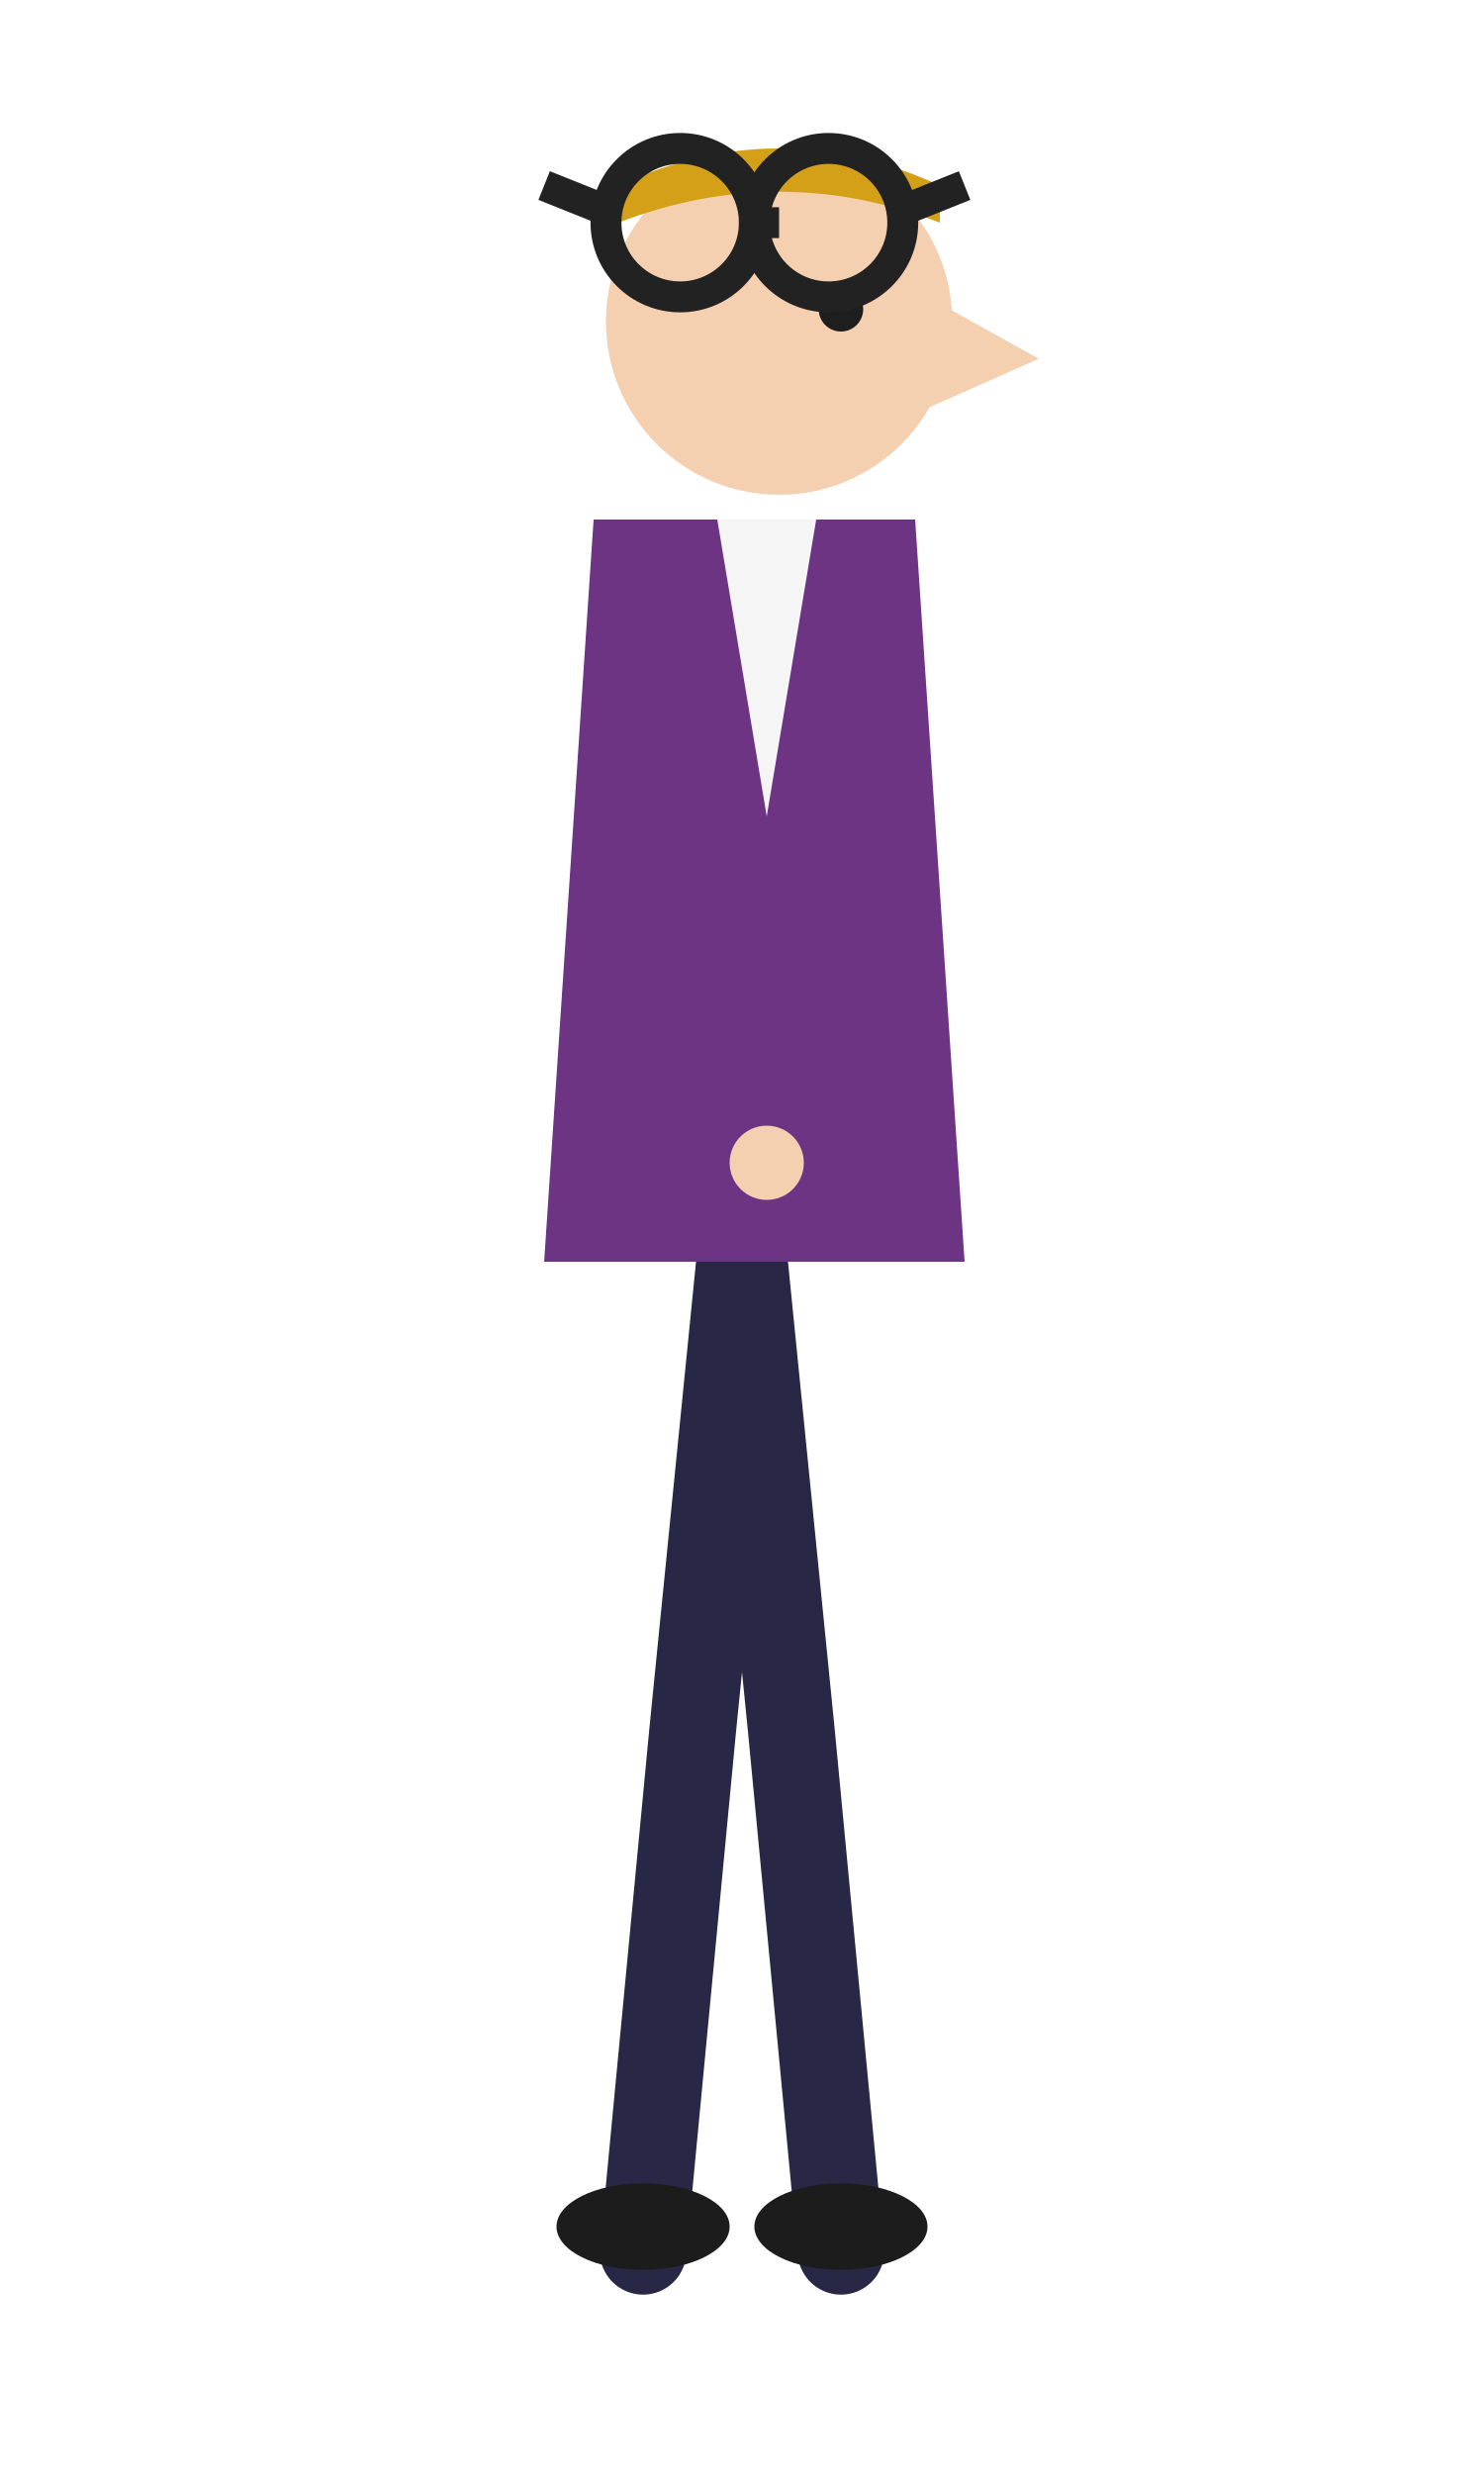
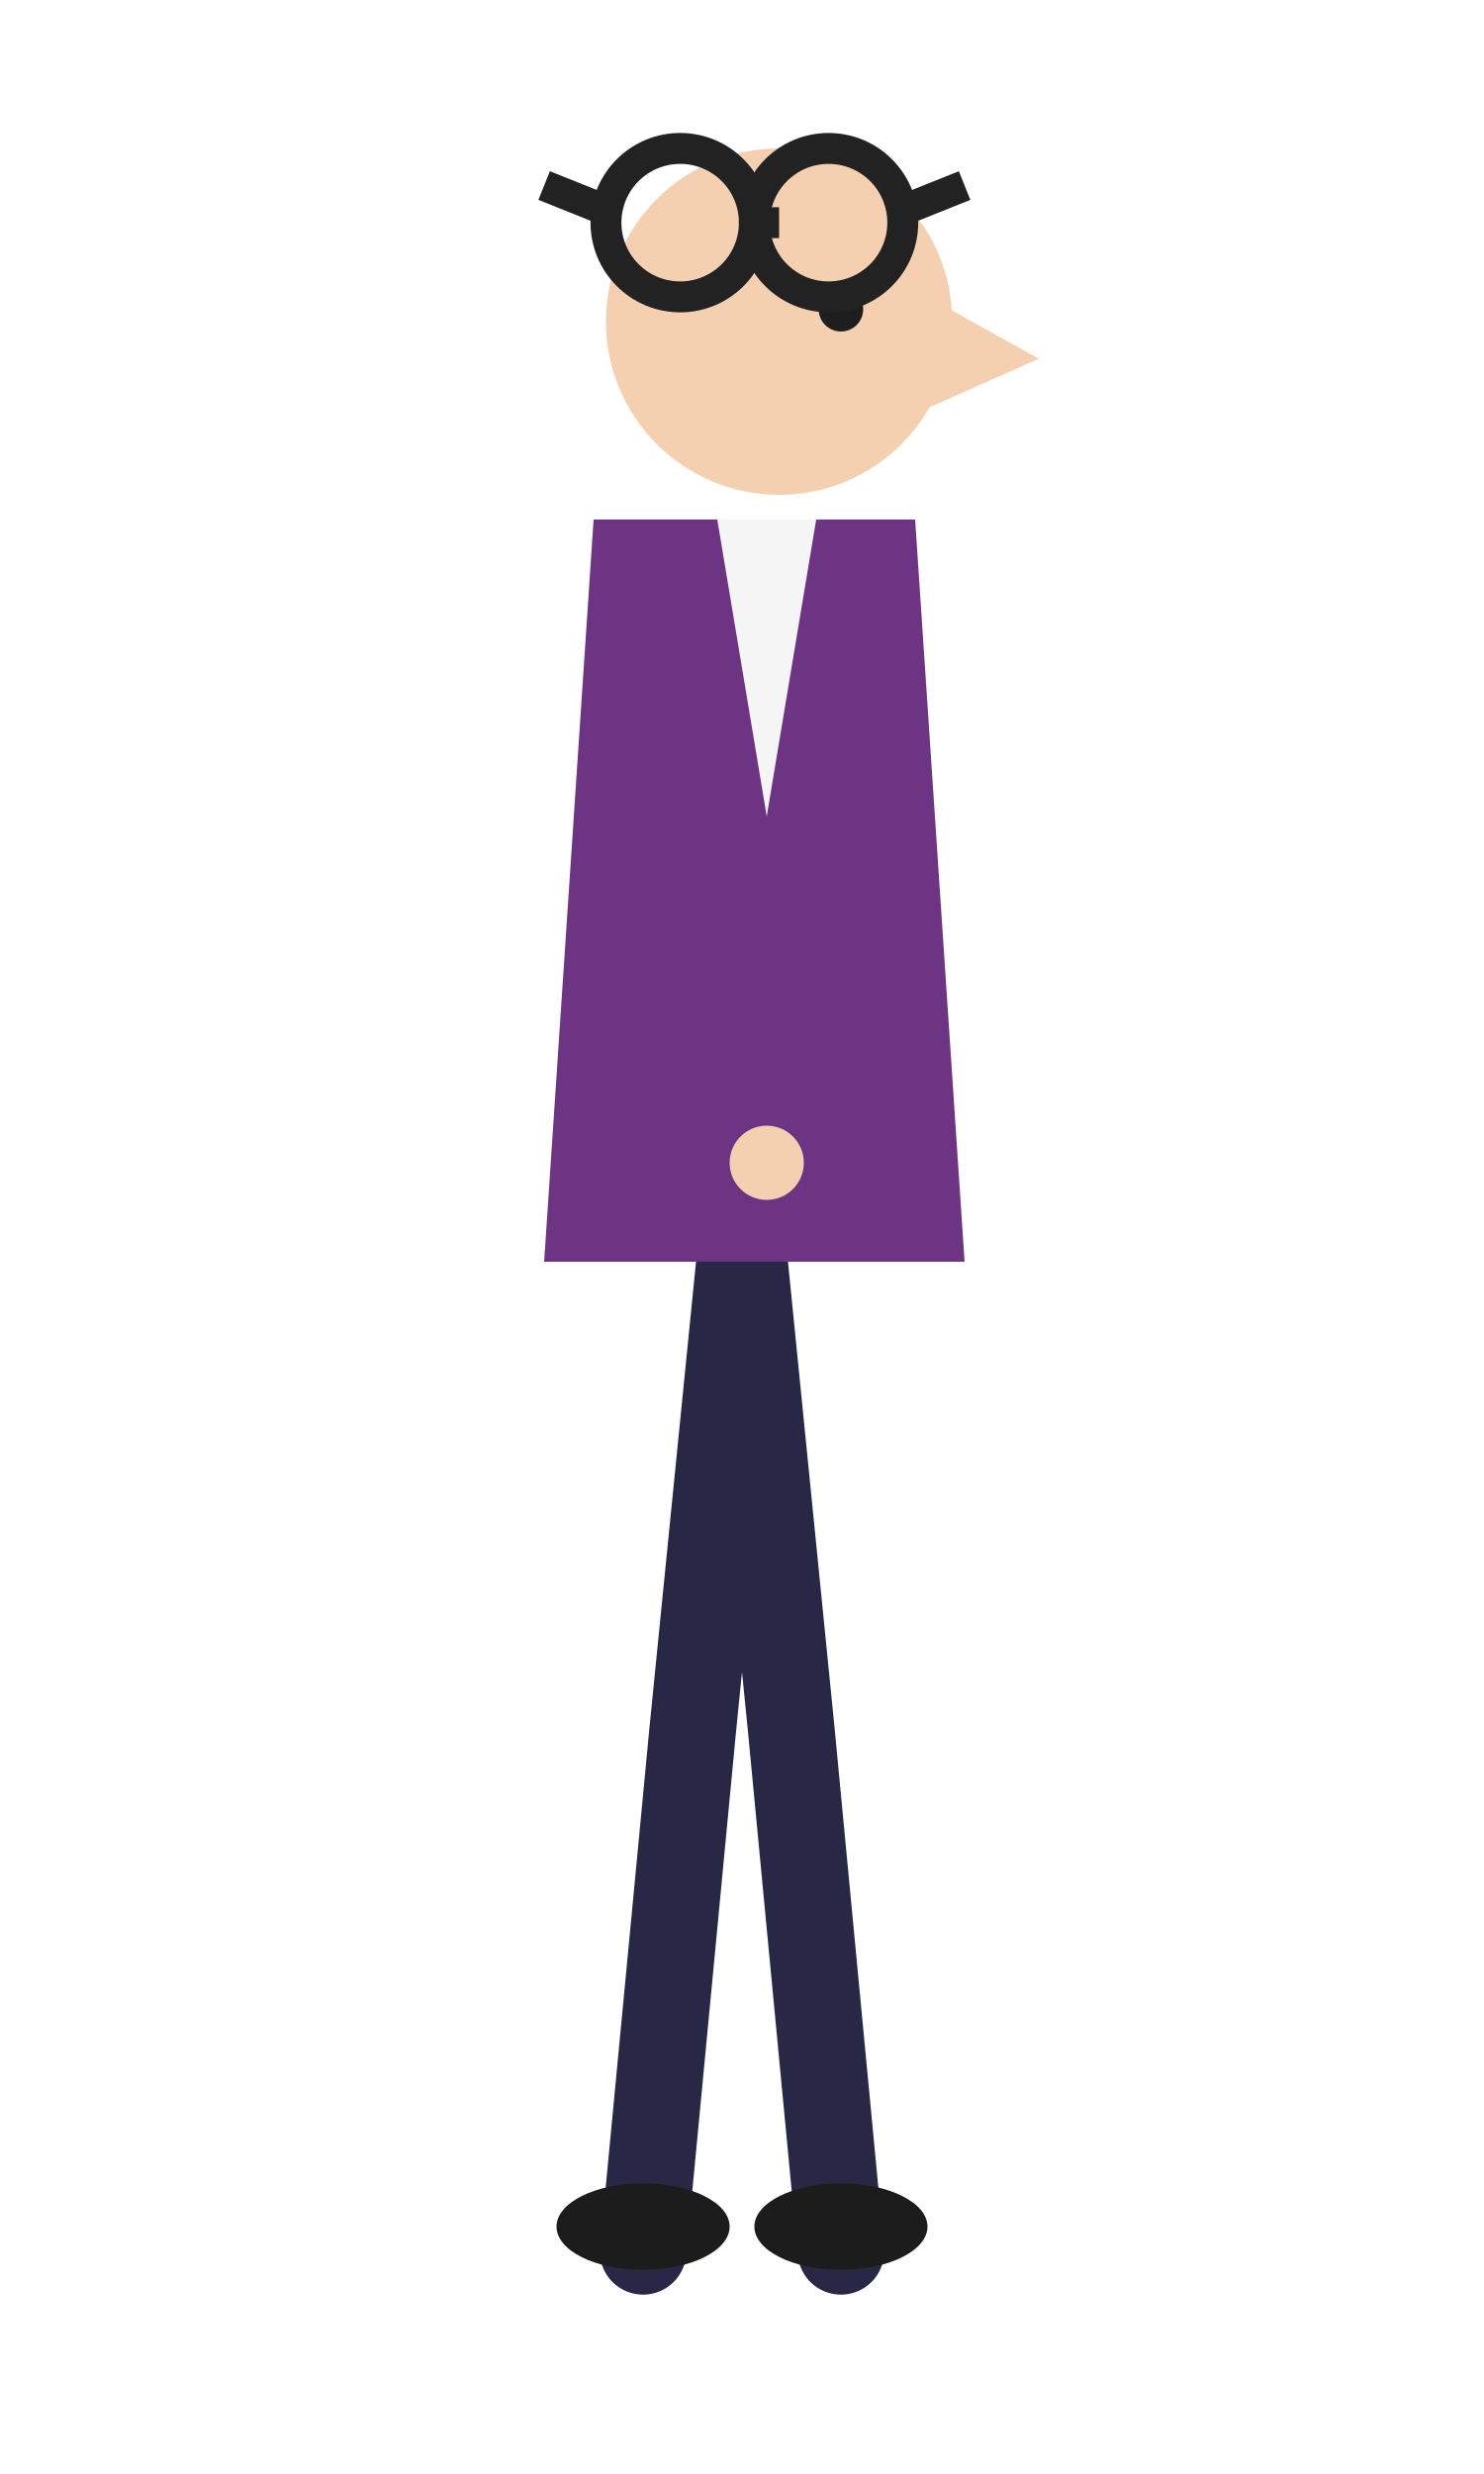
<svg xmlns="http://www.w3.org/2000/svg" viewBox="0 0 120 200" width="120" height="200">
  <g stroke="#282846" stroke-width="7" stroke-linecap="round" fill="none" stroke-linejoin="round">
    <path d="M60 100 L64 140 L68 182 M60 100 L56 140 L52 182" />
  </g>
  <ellipse cx="68" cy="180" rx="7" ry="3.5" fill="#1c1c1c" />
  <ellipse cx="52" cy="180" rx="7" ry="3.5" fill="#1c1c1c" />
  <path d="M48 42 L74 42 L78 102 L44 102 Z" fill="#6c3483" />
  <path d="M58 42 L66 42 L62 66 Z" fill="#f5f5f5" />
  <g stroke="#6c3483" stroke-width="6" stroke-linecap="round" fill="none">
    <path d="M56 52 L62 92" />
  </g>
  <circle cx="62" cy="94" r="3" fill="#f5d0b0" />
  <circle cx="63" cy="26" r="14" fill="#f5d0b0" />
  <path d="M75 24 L84 29 L75 33 Z" fill="#f5d0b0" />
-   <path d="M50 15 Q63 9 76 15 L76 18 Q63 13 50 18 Z" fill="#d4a017" />
+   <path d="" fill="#d4a017" />
  <circle cx="68" cy="25" r="1.8" fill="#1e1e1e" />
  <g stroke="#222" stroke-width="2.5" fill="none">
    <circle cx="55" cy="18" r="6" />
    <circle cx="67" cy="18" r="6" />
    <path d="M61 18 L63 18 M49 17 L44 15 M73 17 L78 15" />
  </g>
</svg>
